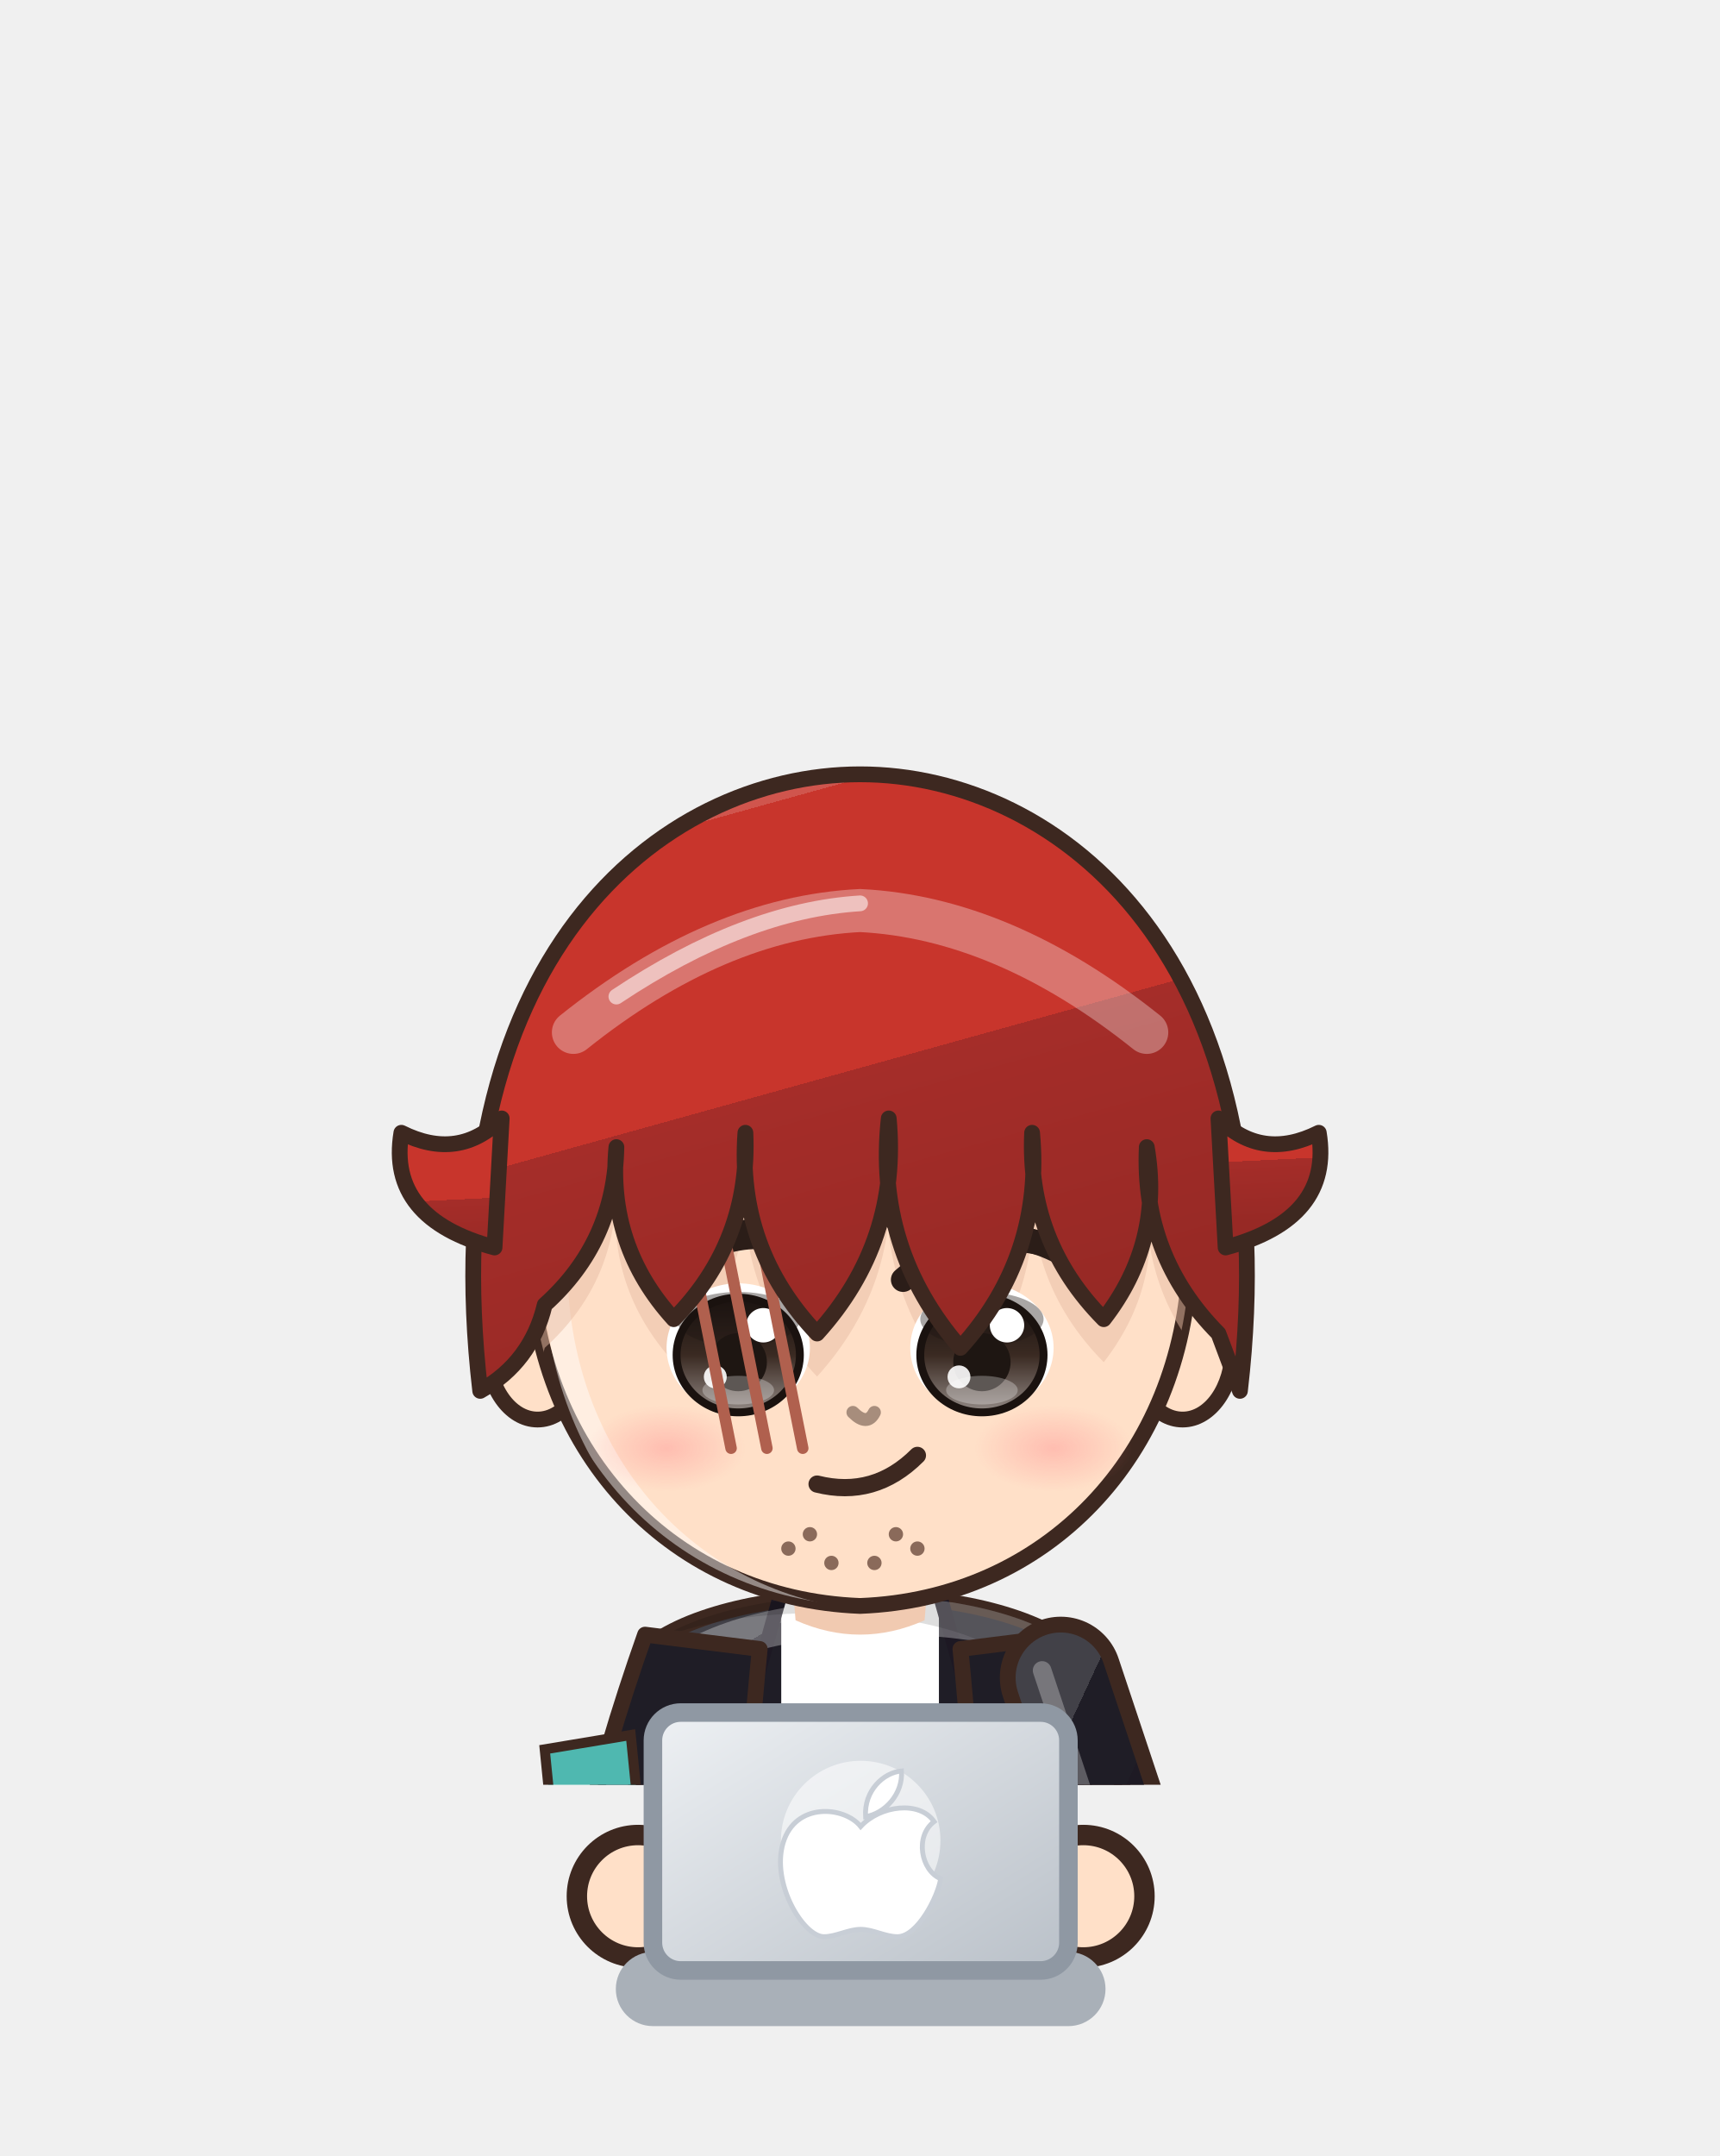
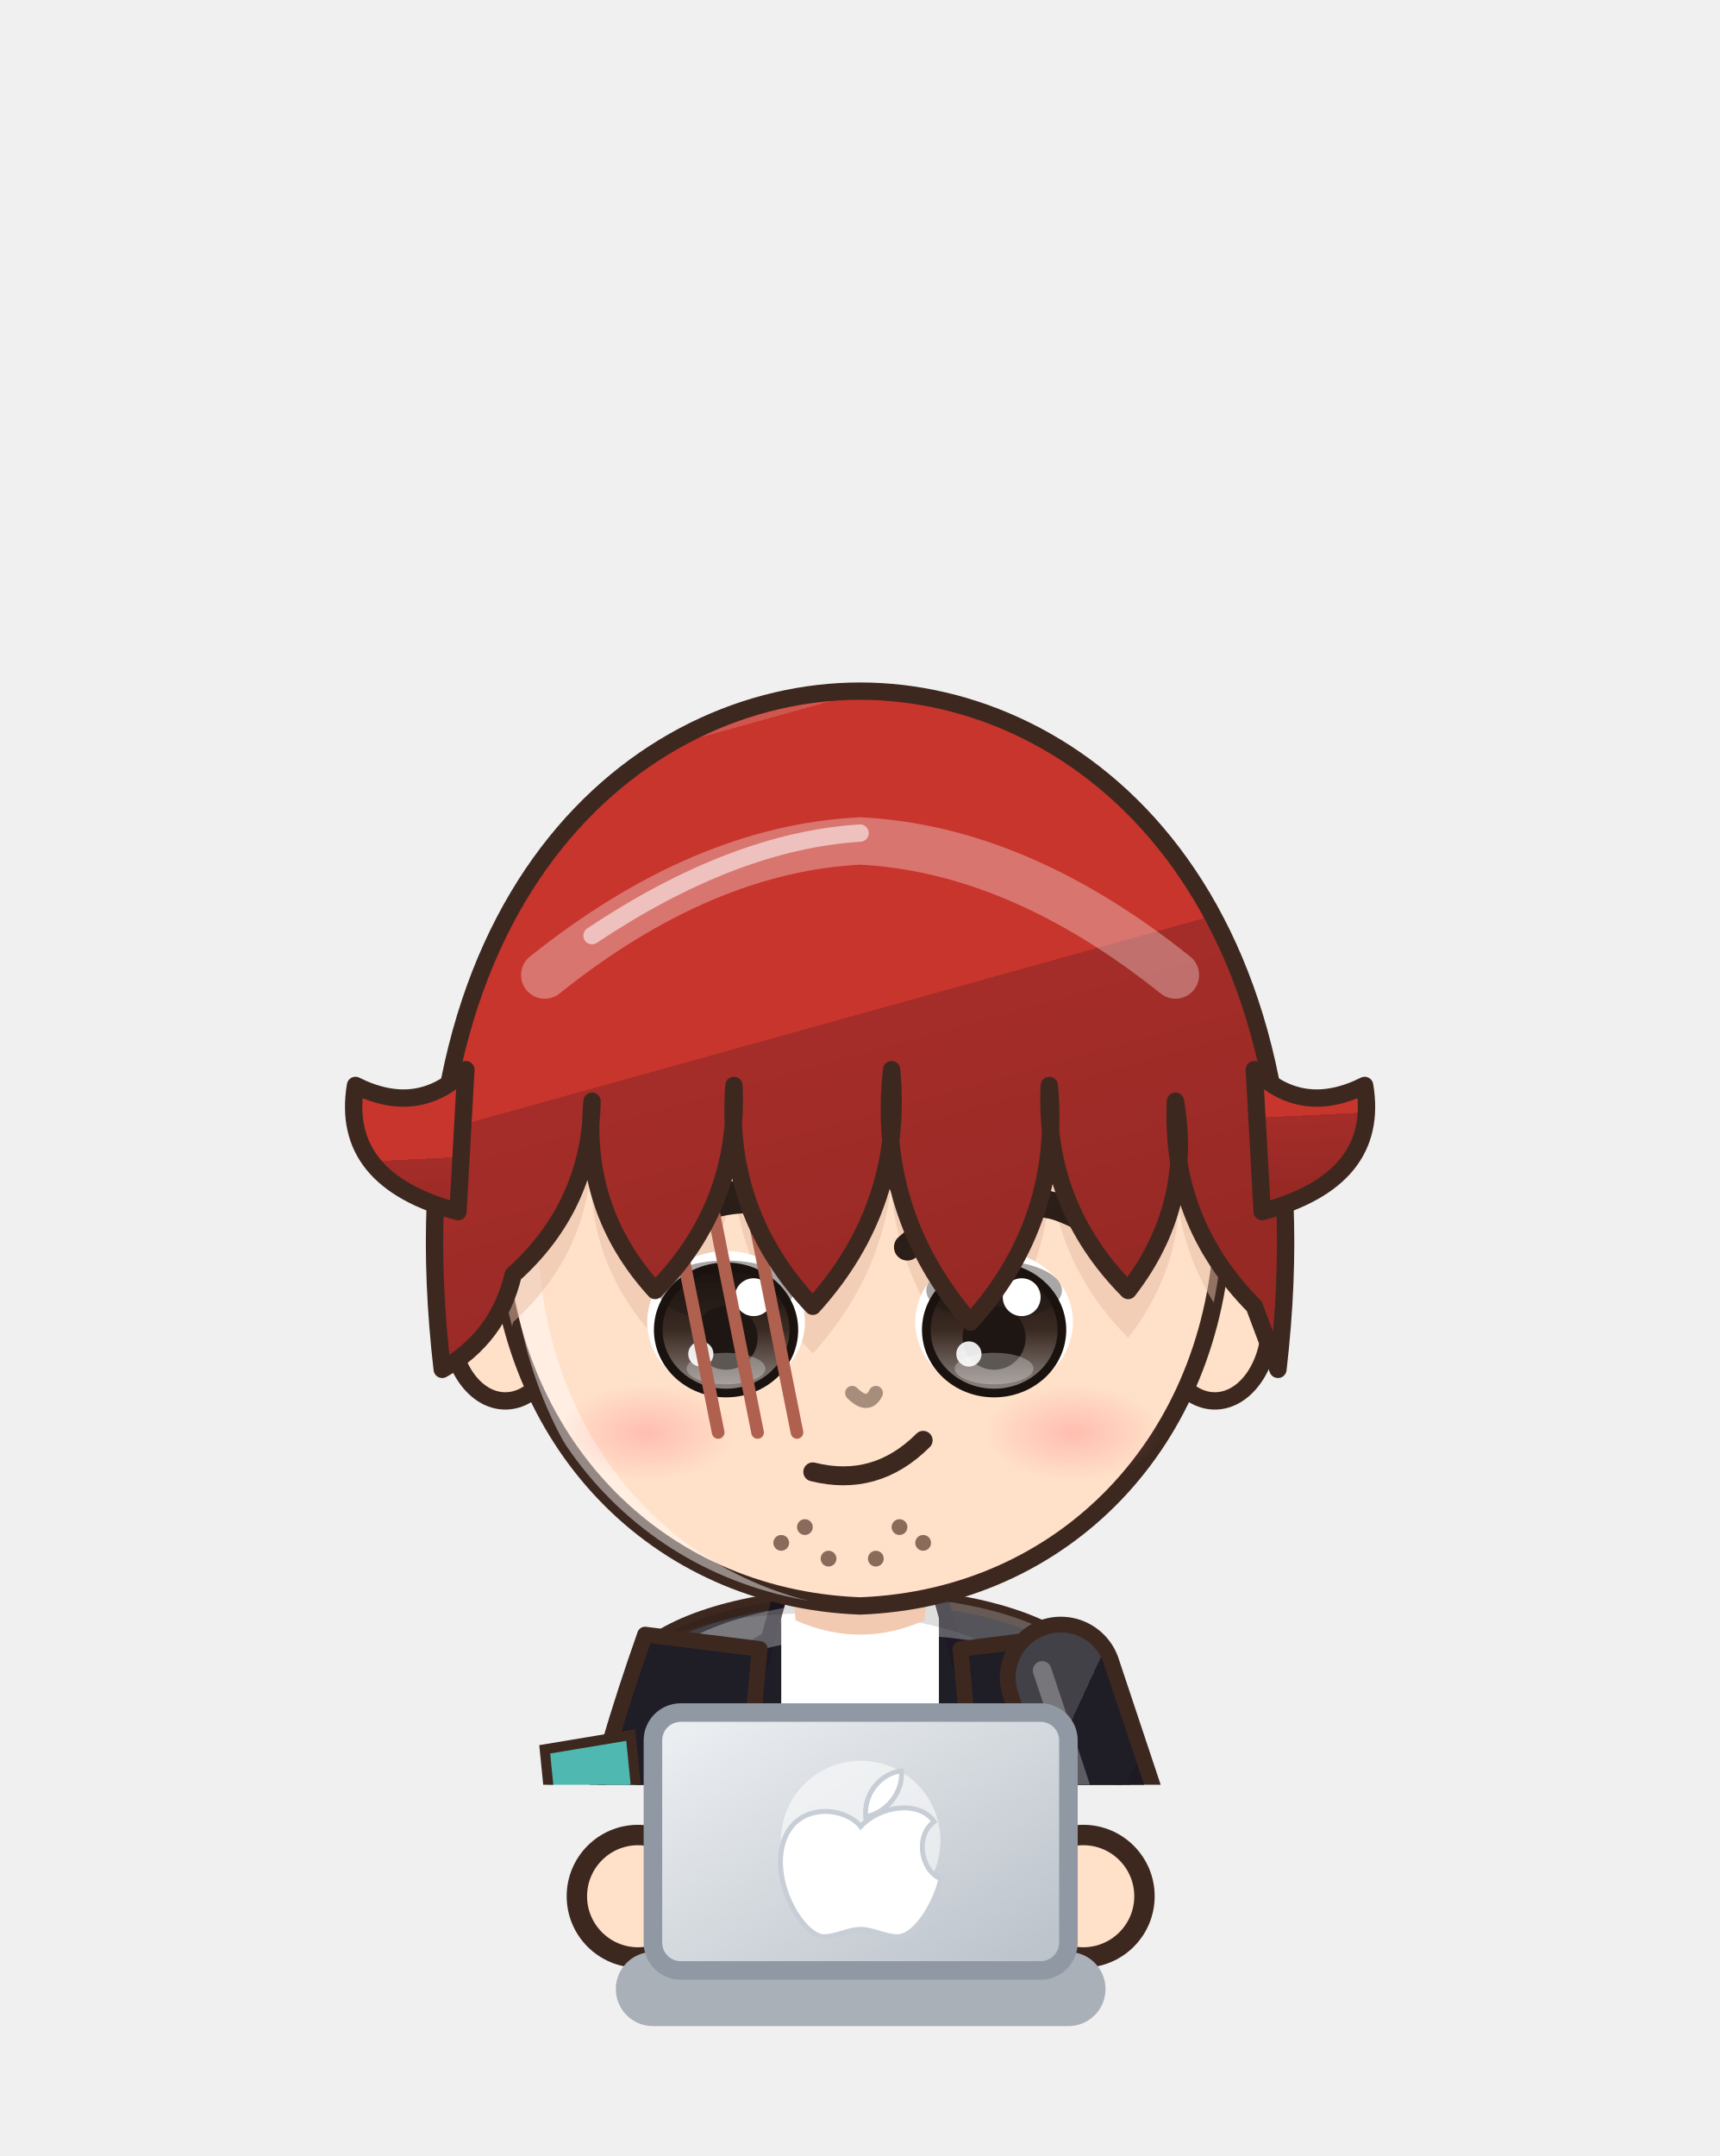
<svg xmlns="http://www.w3.org/2000/svg" viewBox="887.6 605.8 92.7 116.2" width="92.7" height="116.2">
  <svg x="887.6" y="605.8" viewBox="-120 -180 240 248.94" width="92.736" height="96.192">
    <defs>
      <linearGradient id="hair227" x1="0" y1="0" x2=".35" y2="1">
        <stop offset="0" stop-color="#d0554d" />
        <stop offset=".16" stop-color="#d0554d" />
        <stop offset=".16" stop-color="#c8352c" />
        <stop offset=".58" stop-color="#c8352c" />
        <stop offset=".58" stop-color="#a52d29" />
        <stop offset="1" stop-color="#972925" />
      </linearGradient>
      <radialGradient id="skin227" cx=".4" cy=".32" r=".85">
        <stop offset="0" stop-color="#ffe0c8" />
        <stop offset=".84" stop-color="#ffe0c8" />
        <stop offset=".84" stop-color="#f1cab1" />
        <stop offset="1" stop-color="#f1cab1" />
      </radialGradient>
      <linearGradient id="cloth227" x1="0" y1="0" x2=".45" y2="1">
        <stop offset="0" stop-color="#424148" />
        <stop offset=".16" stop-color="#424148" />
        <stop offset=".16" stop-color="#1f1d26" />
        <stop offset=".6" stop-color="#1f1d26" />
        <stop offset=".6" stop-color="#1e1a24" />
        <stop offset="1" stop-color="#1b1721" />
      </linearGradient>
      <linearGradient id="iris227" x1="0" y1="0" x2="0" y2="1">
        <stop offset="0" stop-color="#1a120f" />
        <stop offset=".5" stop-color="#3a2a22" />
        <stop offset="1" stop-color="#928985" />
      </linearGradient>
      <linearGradient id="straw227" x1="0" y1="0" x2=".3" y2="1">
        <stop offset="0" stop-color="#ffe7aa" />
        <stop offset=".16" stop-color="#ffe7aa" />
        <stop offset=".16" stop-color="#ffe39a" />
        <stop offset=".58" stop-color="#ffe39a" />
        <stop offset=".58" stop-color="#e9b456" />
        <stop offset="1" stop-color="#d6a54f" />
      </linearGradient>
      <radialGradient id="blush227">
        <stop offset="0" stop-color="#ff7f86" stop-opacity=".9" />
        <stop offset="1" stop-color="#ff7f86" stop-opacity="0" />
      </radialGradient>
      <clipPath id="face227">
        <path d="M -46,-4 C -47,-38 -25,-55 0,-55 C 25,-55 47,-38 46,-4 C 45,23 26,43 0,44 C -26,43 -45,23 -46,-4 Z" />
      </clipPath>
      <clipPath id="torso227">
        <path d="M -30,50 C -34,68 -28,94 -26,124 L 26,124 C 28,94 34,68 30,50 C 18,40 -18,40 -30,50 Z" />
      </clipPath>
    </defs>
    <ellipse cx="0" cy="208" rx="42" ry="7" fill="#000000" opacity=".16" />
+     <g transform="translate(0,44) scale(1.1) translate(0,-44)" />
    <path d="M -23.5,118 Q -24.5,160.0 -20.5,202 L -5.5,202 Q -1.5,160.0 -2.5,118 Z" fill="#5a4a3a" stroke="#3d2820" stroke-width="2.2" stroke-linejoin="round" />
    <path d="M -9,124 Q -8,160 -10,196" stroke="#000000" stroke-width="4.5" fill="none" opacity=".14" stroke-linecap="round" />
    <path d="M -18,126 Q -19,150 -18,170" stroke="#ffffff" stroke-width="2" fill="none" opacity=".22" stroke-linecap="round" />
    <ellipse cx="-13" cy="205" rx="14" ry="7" fill="#3a2a24" stroke="#3d2820" stroke-width="2.2" stroke-linejoin="round" />
    <ellipse cx="-17" cy="202.5" rx="5" ry="2" fill="#ffffff" opacity=".35" />
    <path d="M 2.5,118 Q 1.5,160.0 5.5,202 L 20.5,202 Q 24.5,160.0 23.5,118 Z" fill="#5a4a3a" stroke="#3d2820" stroke-width="2.2" stroke-linejoin="round" />
    <path d="M 17,124 Q 18,160 16,196" stroke="#000000" stroke-width="4.5" fill="none" opacity=".14" stroke-linecap="round" />
    <path d="M 8,126 Q 7,150 8,170" stroke="#ffffff" stroke-width="2" fill="none" opacity=".22" stroke-linecap="round" />
    <ellipse cx="13" cy="205" rx="14" ry="7" fill="#3a2a24" stroke="#3d2820" stroke-width="2.2" stroke-linejoin="round" />
    <ellipse cx="9" cy="202.5" rx="5" ry="2" fill="#ffffff" opacity=".35" />
    <path d="M -30,50 C -34,68 -28,94 -26,124 L 26,124 C 28,94 34,68 30,50 C 18,40 -18,40 -30,50 Z" fill="url(#cloth227)" stroke="#3d2820" stroke-width="2.2" stroke-linejoin="round" />
    <path d="M -11,42 L 11,42 L 11,124 L -11,124 Z" fill="#ffffff" />
    <path d="M -11,42 L -20,74 L -11,124 M 11,42 L 20,74 L 11,124" stroke="#1d1823" stroke-width="2" fill="none" />
    <g clip-path="url(#torso227)">
      <path d="M -30,50 C -34,68 -28,94 -26,124 L 26,124 C 28,94 34,68 30,50 C 18,40 -18,40 -30,50 Z" transform="translate(4,3)" fill="none" stroke="#ffffff" stroke-width="5" opacity=".3" />
      <path d="M -30,50 C -34,68 -28,94 -26,124 L 26,124 C 28,94 34,68 30,50 C 18,40 -18,40 -30,50 Z" transform="translate(-6,-2)" fill="none" stroke="#000000" stroke-width="9" opacity=".13" />
    </g>
    <path d="M -30,48 Q -52,110 -48,186 L -14,186 Q -20,110 -14,50 Z M 30,48 Q 52,110 48,186 L 14,186 Q 20,110 14,50 Z" fill="#1f1d26" stroke="#3d2820" stroke-width="2.2" stroke-linejoin="round" />
    <path d="M -22,112 L -64,160" stroke="#3d2820" stroke-width="9.4" stroke-linecap="round" />
    <path d="M -22,112 L -64,160" stroke="#1f1d26" stroke-width="6" stroke-linecap="round" />
    <path d="M -22,112 L -6,86" stroke="#3d2820" stroke-width="9.4" stroke-linecap="round" />
    <path d="M -22,112 L -6,86" stroke="#3a2a22" stroke-width="6" stroke-linecap="round" />
    <ellipse cx="-22" cy="112" rx="6" ry="4" fill="#c9a45c" stroke="#3d2820" stroke-width="1.4" />
    <path d="M 28,54 L 38,84 L 31,102" stroke="#3d2820" stroke-width="17" fill="none" stroke-linecap="round" stroke-linejoin="round" />
    <path d="M 28,54 L 38,84 L 31,102" stroke="url(#cloth227)" stroke-width="12.6" fill="none" stroke-linecap="round" stroke-linejoin="round" />
    <path d="M 28,54 L 38,84 L 31,102" transform="translate(-2.6,-1)" stroke="#ffffff" stroke-width="2.6" fill="none" stroke-linecap="round" stroke-linejoin="round" opacity=".28" />
    <circle cx="31" cy="102" r="8.5" fill="url(#skin227)" stroke="#3d2820" stroke-width="2.2" />
    <path d="M -44,64 L -32,62 L -31,72 L -43,74 Z" fill="#4fb8b0" stroke="#3d2820" stroke-width="1.4" />
    <path d="M -10,34 L 10,34 L 9,46 Q 0,50 -9,46 Z" fill="#f1cab1" />
-     <ellipse cx="-45" cy="8" rx="7" ry="10" fill="url(#skin227)" stroke="#3d2820" stroke-width="2.2" stroke-linejoin="round" />
-     <ellipse cx="45" cy="8" rx="7" ry="10" fill="url(#skin227)" stroke="#3d2820" stroke-width="2.2" stroke-linejoin="round" />
-     <path d="M -46,-4 C -47,-38 -25,-55 0,-55 C 25,-55 47,-38 46,-4 C 45,23 26,43 0,44 C -26,43 -45,23 -46,-4 Z" fill="url(#skin227)" stroke="#3d2820" stroke-width="2.2" stroke-linejoin="round" />
-     <g clip-path="url(#face227)">
-       <path d="M -46,-4 C -47,-38 -25,-55 0,-55 C 25,-55 47,-38 46,-4 C 45,23 26,43 0,44 C -26,43 -45,23 -46,-4 Z" transform="translate(3.5,2.5)" fill="none" stroke="#ffffff" stroke-width="3.4" opacity=".45" />
-     </g>
-     <g clip-path="url(#face227)">
-       <path d="M -53,14 C -60,-46 -28,-72 0,-72 C 28,-72 60,-46 53,14 L 50,6 Q 39.3,-4.8 40,-20 Q 42.3,-6.7 34,4 Q 23.3,-6.8 24,-22 Q 25.6,-4.8 14,8 Q 2.0,-5.8 4,-24 Q 5.6,-6.8 -6,6 Q -17.2,-5.8 -16,-22 Q -15.3,-6.8 -26,4 Q -35.3,-6.2 -34,-20 Q -34.2,-6.8 -44,2 Q -45.9,10.0 -53,14 Z" transform="translate(0,6)" fill="#e7bca4" opacity=".5" />
-     </g>
-     <ellipse cx="-17" cy="8" rx="10" ry="9" fill="#ffffff" />
-     <ellipse cx="-17" cy="9" rx="8.6" ry="8" fill="url(#iris227)" />
-     <ellipse cx="-17" cy="4.0" rx="8.6" ry="3.8" fill="#1e1612" opacity=".38" />
-     <ellipse cx="-17" cy="9" rx="8.6" ry="8" fill="none" stroke="#1a120f" stroke-width="1.1" />
-     <ellipse cx="-17" cy="10" rx="4" ry="4.05" fill="#1e1612" />
-     <ellipse cx="-17" cy="13.9" rx="5" ry="2.0" fill="#ffffff" opacity=".28" />
-     <circle cx="-13.5" cy="4.85" r="2.4" fill="#ffffff" />
-     <circle cx="-20.2" cy="12.05" r="1.6" fill="#ffffff" opacity=".9" />
-     <path d="M -28,-1.5 Q -17,-11.1 -6,-5.3" stroke="#2b1d18" stroke-width="3.4" fill="none" stroke-linecap="round" />
-     <path d="M -29,-6 L -5,-10" stroke="#2b1d18" stroke-width="3.4" stroke-linecap="round" />
-     <ellipse cx="17" cy="8" rx="10" ry="9" fill="#ffffff" />
-     <ellipse cx="17" cy="9" rx="8.6" ry="8" fill="url(#iris227)" />
-     <ellipse cx="17" cy="4.0" rx="8.6" ry="3.8" fill="#1e1612" opacity=".38" />
-     <ellipse cx="17" cy="9" rx="8.6" ry="8" fill="none" stroke="#1a120f" stroke-width="1.1" />
-     <ellipse cx="17" cy="10" rx="4" ry="4.05" fill="#1e1612" />
-     <ellipse cx="17" cy="13.9" rx="5" ry="2.0" fill="#ffffff" opacity=".28" />
-     <circle cx="20.5" cy="4.85" r="2.4" fill="#ffffff" />
-     <circle cx="13.8" cy="12.05" r="1.6" fill="#ffffff" opacity=".9" />
-     <path d="M 6,-1.5 Q 17,-11.1 28,-5.3" stroke="#2b1d18" stroke-width="3.4" fill="none" stroke-linecap="round" />
-     <path d="M 5,-10 L 29,-6" stroke="#2b1d18" stroke-width="3.4" stroke-linecap="round" />
-     <path d="M -6,27 Q 2,29 8,23" stroke="#3d2820" stroke-width="2.4" fill="none" stroke-linecap="round" />
-     <ellipse cx="-27" cy="22" rx="11" ry="6" fill="url(#blush227)" opacity="0.40" />
-     <ellipse cx="27" cy="22" rx="11" ry="6" fill="url(#blush227)" opacity="0.40" />
-     <path d="M -1,17 Q 1,19 2,17" stroke="#a78d7c" stroke-width="1.8" fill="none" stroke-linecap="round" />
-     <path d="M -24,-8 L -18,22" stroke="#b0604e" stroke-width="1.6" stroke-linecap="round" />
-     <path d="M -19,-8 L -13,22" stroke="#b0604e" stroke-width="1.6" stroke-linecap="round" />
-     <path d="M -14,-8 L -8,22" stroke="#b0604e" stroke-width="1.6" stroke-linecap="round" />
-     <circle cx="-10" cy="36" r="1" fill="#8a6a5a" />
-     <circle cx="-4" cy="38" r="1" fill="#8a6a5a" />
-     <circle cx="2" cy="38" r="1" fill="#8a6a5a" />
-     <circle cx="8" cy="36" r="1" fill="#8a6a5a" />
-     <circle cx="-7" cy="34" r="1" fill="#8a6a5a" />
-     <circle cx="5" cy="34" r="1" fill="#8a6a5a" />
-     <path d="M -53,14 C -60,-46 -28,-72 0,-72 C 28,-72 60,-46 53,14 L 50,6 Q 39.3,-4.8 40,-20 Q 42.3,-6.7 34,4 Q 23.3,-6.8 24,-22 Q 25.6,-4.8 14,8 Q 2.0,-5.8 4,-24 Q 5.6,-6.8 -6,6 Q -17.2,-5.8 -16,-22 Q -15.3,-6.8 -26,4 Q -35.3,-6.2 -34,-20 Q -34.2,-6.8 -44,2 Q -45.9,10.0 -53,14 Z" fill="url(#hair227)" stroke="#3d2820" stroke-width="2.2" stroke-linejoin="round" />
-     <path d="M -51,-6 Q -66,-10 -64,-22 Q -56,-18 -50,-24 Z M 51,-6 Q 66,-10 64,-22 Q 56,-18 50,-24 Z" fill="url(#hair227)" stroke="#3d2820" stroke-width="2.2" stroke-linejoin="round" />
-     <defs>
-       <clipPath id="hf227">
-         <path d="M -53,14 C -60,-46 -28,-72 0,-72 C 28,-72 60,-46 53,14 L 50,6 Q 39.3,-4.8 40,-20 Q 42.3,-6.7 34,4 Q 23.3,-6.8 24,-22 Q 25.6,-4.8 14,8 Q 2.0,-5.8 4,-24 Q 5.6,-6.8 -6,6 Q -17.2,-5.8 -16,-22 Q -15.3,-6.8 -26,4 Q -35.3,-6.2 -34,-20 Q -34.2,-6.8 -44,2 Q -45.9,10.0 -53,14 Z" />
-       </clipPath>
-     </defs>
-     <g clip-path="url(#hf227)">
-       <path d="M -40,-36 Q -20,-52 0,-53 Q 20,-52 40,-36" stroke="#ffffff" stroke-width="6" fill="none" stroke-linecap="round" opacity=".32" />
-       <path d="M -34,-41 Q -16,-53 0,-54" stroke="#ffffff" stroke-width="2.2" fill="none" stroke-linecap="round" opacity=".55" />
+     <g transform="translate(0,44) scale(1.1) translate(0,-44)">
+       <ellipse cx="-45" cy="8" rx="7" ry="10" fill="url(#skin227)" stroke="#3d2820" stroke-width="2.2" stroke-linejoin="round" />
+       <ellipse cx="45" cy="8" rx="7" ry="10" fill="url(#skin227)" stroke="#3d2820" stroke-width="2.2" stroke-linejoin="round" />
+       <path d="M -46,-4 C -47,-38 -25,-55 0,-55 C 25,-55 47,-38 46,-4 C 45,23 26,43 0,44 C -26,43 -45,23 -46,-4 Z" fill="url(#skin227)" stroke="#3d2820" stroke-width="2.2" stroke-linejoin="round" />
+       <g clip-path="url(#face227)">
+         <path d="M -46,-4 C -47,-38 -25,-55 0,-55 C 25,-55 47,-38 46,-4 C 45,23 26,43 0,44 C -26,43 -45,23 -46,-4 Z" transform="translate(3.5,2.5)" fill="none" stroke="#ffffff" stroke-width="3.4" opacity=".45" />
+       </g>
+       <g clip-path="url(#face227)">
+         <path d="M -53,14 C -60,-46 -28,-72 0,-72 C 28,-72 60,-46 53,14 L 50,6 Q 39.3,-4.8 40,-20 Q 42.3,-6.7 34,4 Q 23.3,-6.8 24,-22 Q 25.6,-4.8 14,8 Q 2.0,-5.8 4,-24 Q 5.6,-6.8 -6,6 Q -17.2,-5.8 -16,-22 Q -15.3,-6.8 -26,4 Q -35.3,-6.2 -34,-20 Q -34.2,-6.8 -44,2 Q -45.9,10.0 -53,14 Z" transform="translate(0,6)" fill="#e7bca4" opacity=".5" />
+       </g>
+       <ellipse cx="-17" cy="8" rx="10" ry="9" fill="#ffffff" />
+       <ellipse cx="-17" cy="9" rx="8.6" ry="8" fill="url(#iris227)" />
+       <ellipse cx="-17" cy="4.0" rx="8.6" ry="3.8" fill="#1e1612" opacity=".38" />
+       <ellipse cx="-17" cy="9" rx="8.6" ry="8" fill="none" stroke="#1a120f" stroke-width="1.1" />
+       <ellipse cx="-17" cy="10" rx="4" ry="4.05" fill="#1e1612" />
+       <ellipse cx="-17" cy="13.9" rx="5" ry="2.0" fill="#ffffff" opacity=".28" />
+       <circle cx="-13.5" cy="4.85" r="2.4" fill="#ffffff" />
+       <circle cx="-20.2" cy="12.05" r="1.6" fill="#ffffff" opacity=".9" />
+       <path d="M -28,-1.5 Q -17,-11.1 -6,-5.3" stroke="#2b1d18" stroke-width="3.4" fill="none" stroke-linecap="round" />
+       <path d="M -29,-6 L -5,-10" stroke="#2b1d18" stroke-width="3.4" stroke-linecap="round" />
+       <ellipse cx="17" cy="8" rx="10" ry="9" fill="#ffffff" />
+       <ellipse cx="17" cy="9" rx="8.6" ry="8" fill="url(#iris227)" />
+       <ellipse cx="17" cy="4.0" rx="8.6" ry="3.8" fill="#1e1612" opacity=".38" />
+       <ellipse cx="17" cy="9" rx="8.6" ry="8" fill="none" stroke="#1a120f" stroke-width="1.1" />
+       <ellipse cx="17" cy="10" rx="4" ry="4.05" fill="#1e1612" />
+       <ellipse cx="17" cy="13.9" rx="5" ry="2.0" fill="#ffffff" opacity=".28" />
+       <circle cx="20.5" cy="4.85" r="2.4" fill="#ffffff" />
+       <circle cx="13.8" cy="12.05" r="1.6" fill="#ffffff" opacity=".9" />
+       <path d="M 6,-1.5 Q 17,-11.1 28,-5.3" stroke="#2b1d18" stroke-width="3.4" fill="none" stroke-linecap="round" />
+       <path d="M 5,-10 L 29,-6" stroke="#2b1d18" stroke-width="3.4" stroke-linecap="round" />
+       <path d="M -6,27 Q 2,29 8,23" stroke="#3d2820" stroke-width="2.4" fill="none" stroke-linecap="round" />
+       <ellipse cx="-27" cy="22" rx="11" ry="6" fill="url(#blush227)" opacity="0.40" />
+       <ellipse cx="27" cy="22" rx="11" ry="6" fill="url(#blush227)" opacity="0.40" />
+       <path d="M -1,17 Q 1,19 2,17" stroke="#a78d7c" stroke-width="1.8" fill="none" stroke-linecap="round" />
+       <path d="M -24,-8 L -18,22" stroke="#b0604e" stroke-width="1.6" stroke-linecap="round" />
+       <path d="M -19,-8 L -13,22" stroke="#b0604e" stroke-width="1.6" stroke-linecap="round" />
+       <path d="M -14,-8 L -8,22" stroke="#b0604e" stroke-width="1.6" stroke-linecap="round" />
+       <circle cx="-10" cy="36" r="1" fill="#8a6a5a" />
+       <circle cx="-4" cy="38" r="1" fill="#8a6a5a" />
+       <circle cx="2" cy="38" r="1" fill="#8a6a5a" />
+       <circle cx="8" cy="36" r="1" fill="#8a6a5a" />
+       <circle cx="-7" cy="34" r="1" fill="#8a6a5a" />
+       <circle cx="5" cy="34" r="1" fill="#8a6a5a" />
+       <path d="M -53,14 C -60,-46 -28,-72 0,-72 C 28,-72 60,-46 53,14 L 50,6 Q 39.3,-4.8 40,-20 Q 42.3,-6.7 34,4 Q 23.3,-6.8 24,-22 Q 25.6,-4.8 14,8 Q 2.0,-5.8 4,-24 Q 5.6,-6.8 -6,6 Q -17.2,-5.8 -16,-22 Q -15.3,-6.8 -26,4 Q -35.3,-6.2 -34,-20 Q -34.2,-6.8 -44,2 Q -45.9,10.0 -53,14 Z" fill="url(#hair227)" stroke="#3d2820" stroke-width="2.2" stroke-linejoin="round" />
+       <path d="M -51,-6 Q -66,-10 -64,-22 Q -56,-18 -50,-24 Z M 51,-6 Q 66,-10 64,-22 Q 56,-18 50,-24 Z" fill="url(#hair227)" stroke="#3d2820" stroke-width="2.2" stroke-linejoin="round" />
+       <defs>
+         <clipPath id="hf227">
+           <path d="M -53,14 C -60,-46 -28,-72 0,-72 C 28,-72 60,-46 53,14 L 50,6 Q 39.3,-4.8 40,-20 Q 42.3,-6.7 34,4 Q 23.3,-6.8 24,-22 Q 25.6,-4.8 14,8 Q 2.0,-5.8 4,-24 Q 5.6,-6.8 -6,6 Q -17.2,-5.8 -16,-22 Q -15.3,-6.8 -26,4 Q -35.3,-6.2 -34,-20 Q -34.2,-6.8 -44,2 Q -45.9,10.0 -53,14 Z" />
+         </clipPath>
+       </defs>
+       <g clip-path="url(#hf227)">
+         <path d="M -40,-36 Q -20,-52 0,-53 Q 20,-52 40,-36" stroke="#ffffff" stroke-width="6" fill="none" stroke-linecap="round" opacity=".32" />
+         <path d="M -34,-41 Q -16,-53 0,-54" stroke="#ffffff" stroke-width="2.2" fill="none" stroke-linecap="round" opacity=".55" />
+       </g>
    </g>
  </svg>
  <circle cx="922.0" cy="708.0" r="3.3" fill="#ffe0c8" stroke="#3d2820" stroke-width="1.1" />
  <circle cx="946.0" cy="708.0" r="3.3" fill="#ffe0c8" stroke="#3d2820" stroke-width="1.1" />
  <defs>
    <linearGradient id="lp228" x1="0" y1="0" x2="1" y2="1">
      <stop offset="0" stop-color="#eef1f4" />
      <stop offset="1" stop-color="#b9c0c8" />
    </linearGradient>
  </defs>
  <rect x="920.8" y="711.0" width="26.4" height="4" rx="2" fill="#a9b0b8" />
  <rect x="922.8" y="698.1" width="22.4" height="13.9" rx="1.5" fill="url(#lp228)" stroke="#8f98a3" stroke-width="1" />
  <ellipse cx="934.0" cy="705.0" rx="4.3" ry="4.3" fill="#ffffff" opacity=".55" />
  <path d="M 0,-4 C -2,-6.5 -8,-7 -9.5,-2 C -11,3 -7,9.5 -4.5,9.5 C -3,9.5 -1.5,8.6 0,8.6 C 1.5,8.6 3,9.5 4.5,9.5 C 7,9.5 9.5,4.5 9.8,2.4 C 7.4,1.4 6.6,-2.8 9,-4.6 C 7.2,-7.2 2.4,-6.6 0,-4 Z M 0.6,-5.2 C 0.4,-8.4 2.8,-10.6 5,-10.8 C 5.2,-8 3,-5.6 0.6,-5.2 Z" transform="translate(934.0,706.0) scale(0.44)" fill="#ffffff" stroke="#c8ced6" stroke-width=".6" />
</svg>
